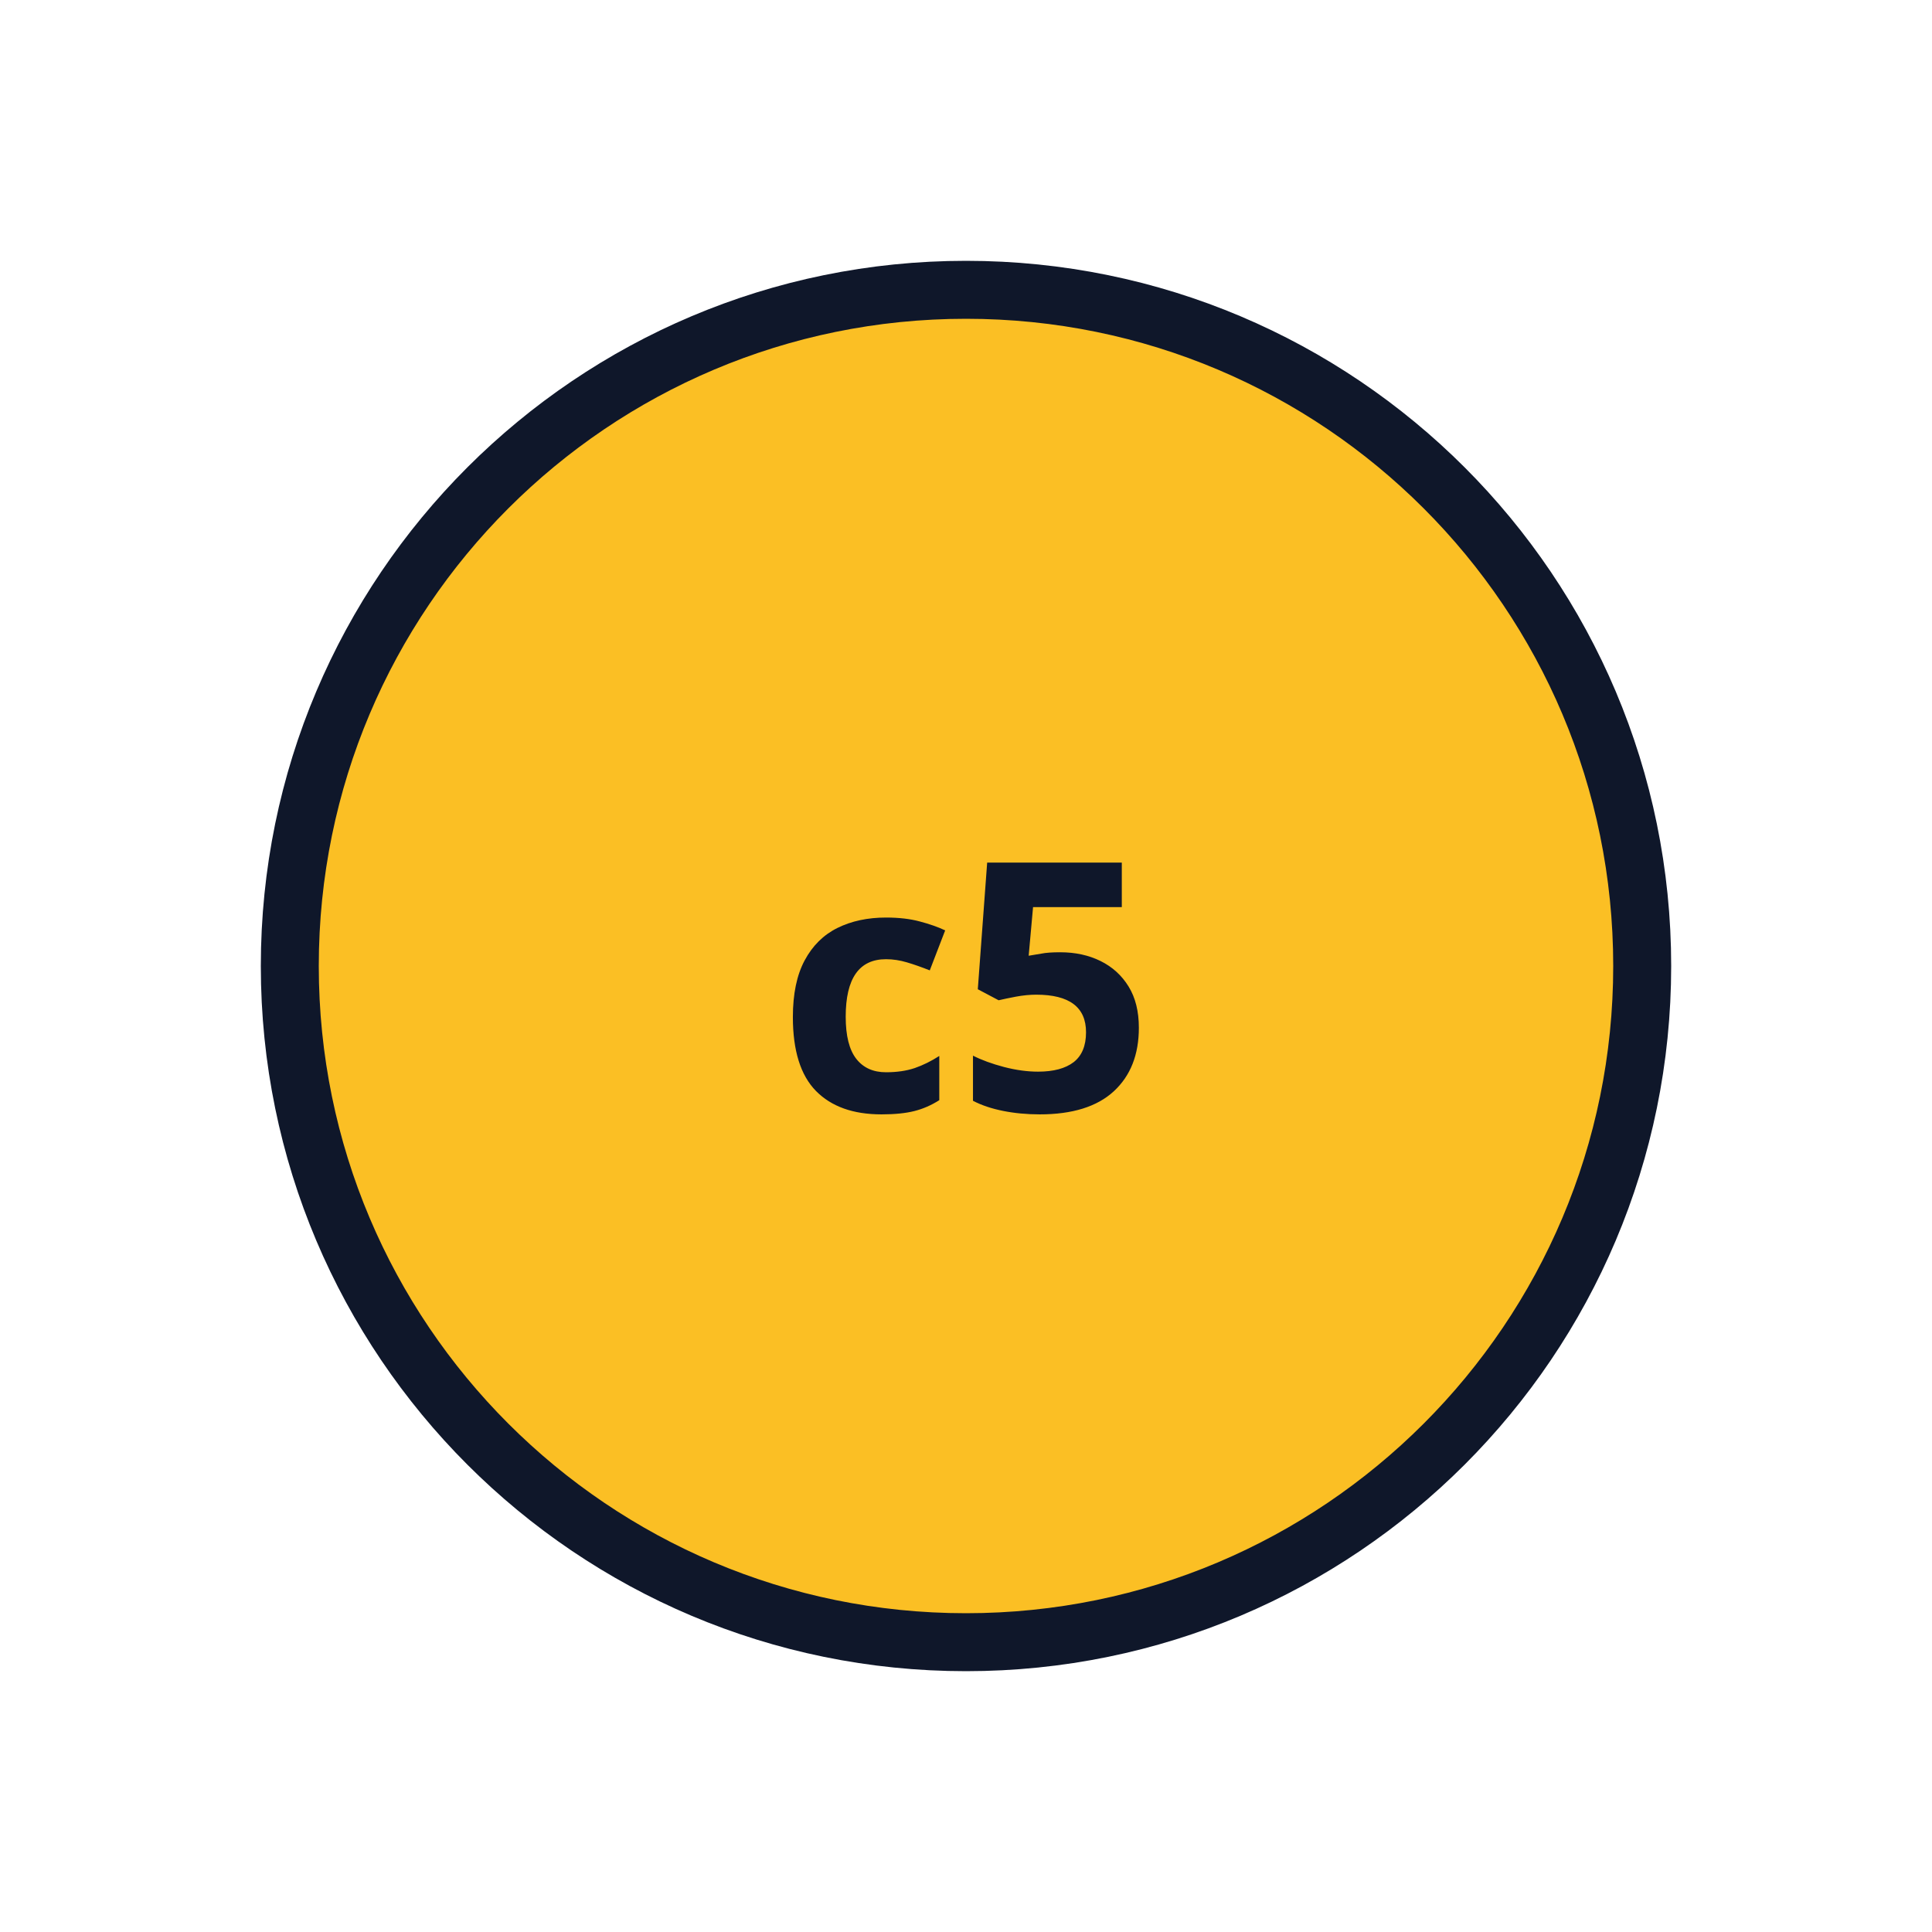
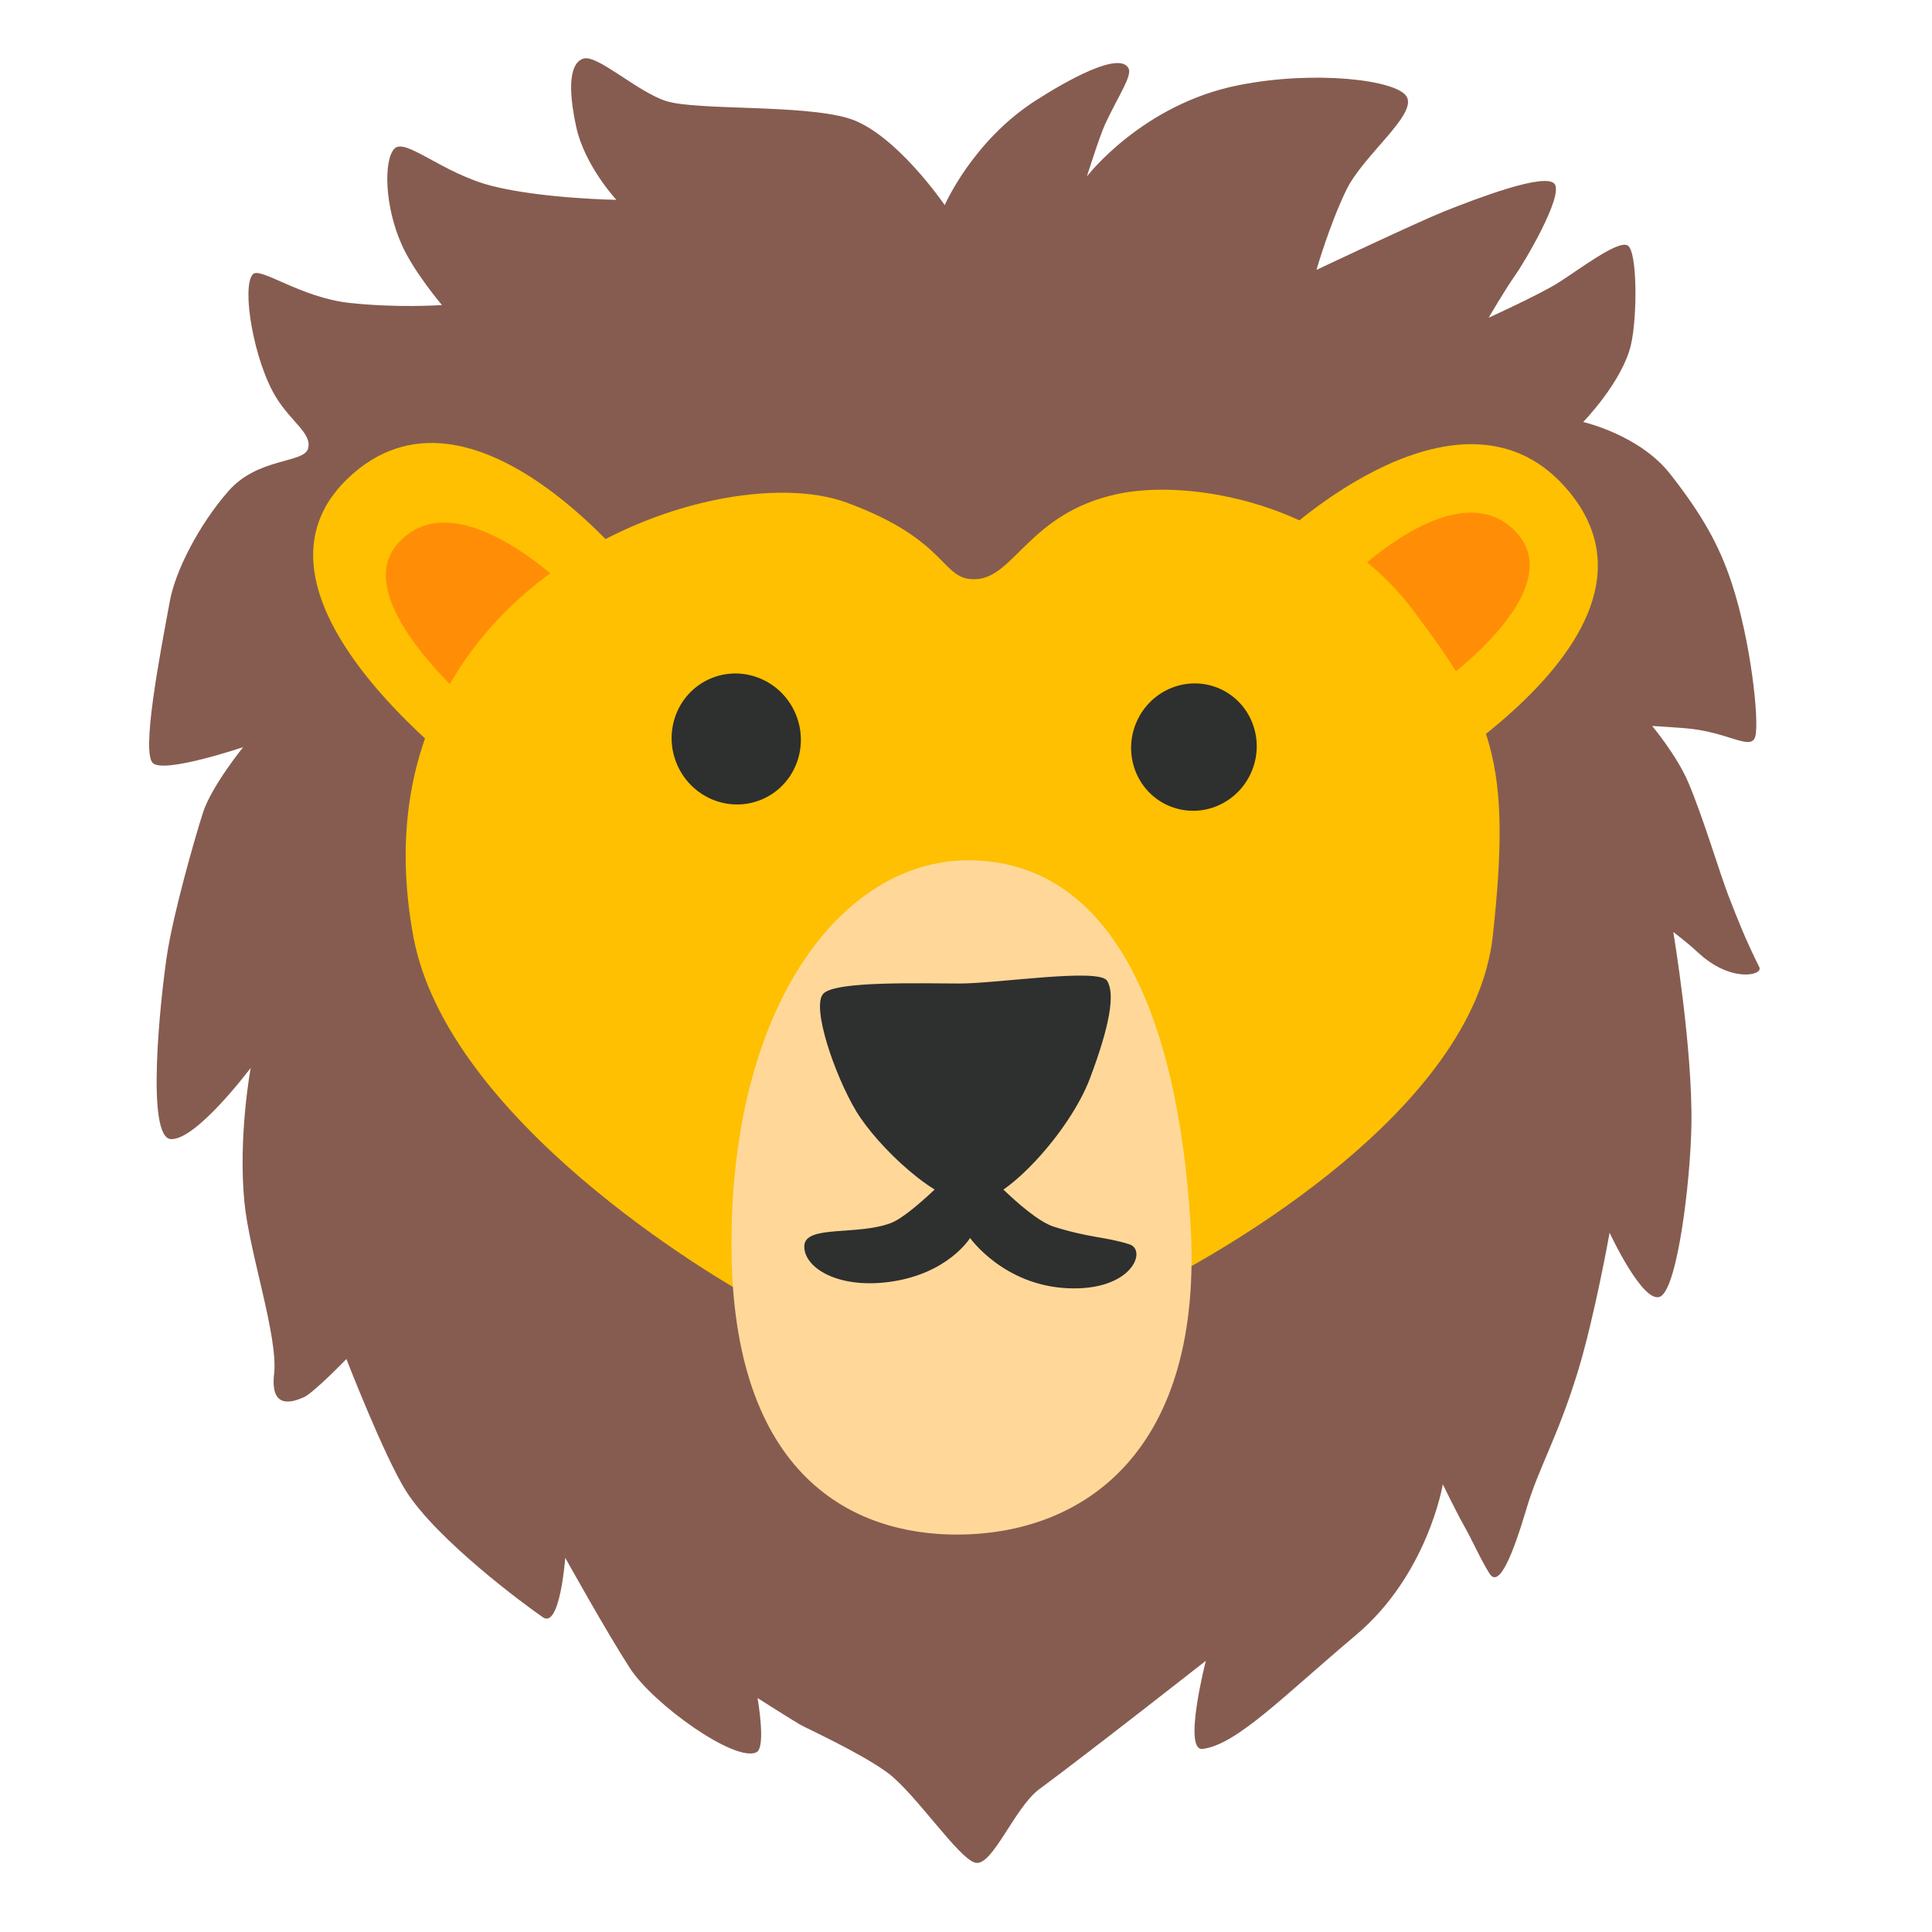
- <svg xmlns="http://www.w3.org/2000/svg" viewBox="0 0 200 200" role="img" aria-label="cat stage 5">
-   <circle cx="100" cy="100" r="70" fill="#fbbf24" stroke="#0f172a" stroke-width="6" />
-   <text x="100" y="115" font-size="36" font-family="system-ui, sans-serif" font-weight="700" text-anchor="middle" fill="#0f172a">c5</text>
+ <svg xmlns="http://www.w3.org/2000/svg" version="1.1" id="Layer_2" x="0px" y="0px" viewBox="0 0 128 128" style="enable-background:new 0 0 128 128;" xml:space="preserve">
+   <path style="fill:#865C50;" d="M62.59,13.59c0,0,1.83-4.22,5.98-6.9c2.02-1.3,5.55-3.31,6.19-2.18c0.28,0.49-0.63,1.76-1.55,3.73  c-0.37,0.81-1.2,3.45-1.2,3.45s3.66-4.79,10.07-6.05c5.04-1,10.49-0.35,11.12,0.77c0.68,1.21-2.89,3.87-4.01,6.19  s-1.97,5.28-1.97,5.28s6.75-3.19,8.45-3.87c2.11-0.84,6.69-2.6,7.32-1.83s-2.02,5.24-2.6,6.05c-0.7,0.99-1.76,2.82-1.76,2.82  s3.24-1.48,4.5-2.25c1.27-0.77,4.08-2.96,4.72-2.53c0.63,0.42,0.63,4.7,0.21,6.55c-0.56,2.46-3.17,5.14-3.17,5.14  s3.73,0.84,5.77,3.45s3.23,4.64,4.08,7.25c1.27,3.87,1.83,9.15,1.55,10.14c-0.28,0.99-1.83-0.35-4.72-0.56  c-1.71-0.13-2.11-0.14-2.11-0.14s1.63,1.94,2.39,3.73c0.99,2.32,2.07,5.98,2.67,7.53c0.63,1.62,1.13,2.89,2.04,4.72  c0.27,0.54-1.9,1.06-4.08-0.99c-0.73-0.68-1.62-1.34-1.62-1.34s1.29,7.67,1.2,12.81c-0.07,3.8-0.92,10.7-2.04,11.33  c-1.13,0.63-3.38-4.22-3.38-4.22s-0.98,5.52-2.11,9.22c-1.34,4.36-2.61,6.4-3.38,9.01c-0.92,3.1-1.83,5.35-2.46,4.36  c-0.55-0.85-1.13-2.18-1.69-3.17c-0.43-0.75-1.41-2.75-1.41-2.75s-0.99,5.98-5.77,10s-7.88,7.25-10.14,7.53  c-1.33,0.17,0.21-5.84,0.21-5.84s-7.46,5.86-11.05,8.52c-1.62,1.2-3.1,5.14-4.22,4.86c-1.13-0.28-4.01-4.65-5.84-5.98  s-5.28-2.89-5.77-3.17c-0.49-0.28-2.82-1.76-2.82-1.76s0.58,3.27-0.07,3.59c-1.41,0.7-6.83-3.17-8.38-5.56  c-1.55-2.39-4.29-7.32-4.29-7.32s-0.35,4.72-1.48,3.94c-1.2-0.82-7.04-5.14-9.08-8.38c-1.44-2.29-3.94-8.73-3.94-8.73  s-2.18,2.25-2.82,2.53s-2.25,0.92-1.97-1.55c0.28-2.46-1.65-8.04-1.97-11.4c-0.42-4.36,0.42-8.87,0.42-8.87s-3.59,4.79-5.28,4.72  s-0.7-9.29-0.28-12.11c0.42-2.82,1.83-7.74,2.39-9.5c0.56-1.76,2.67-4.36,2.67-4.36s-5.21,1.76-5.98,1.06s0.42-6.97,1.13-10.77  c0.36-1.95,1.9-5,3.87-7.25s5-1.83,5.28-2.82c0.28-0.99-1.12-1.77-2.11-3.38c-1.48-2.39-2.32-7.32-1.55-8.17  c0.48-0.52,3.17,1.55,6.41,1.9s6.12,0.14,6.12,0.14s-1.87-2.2-2.67-4.01c-1.13-2.53-1.2-5.56-0.49-6.34s3.17,1.62,6.48,2.46  c3.31,0.84,8.24,0.92,8.24,0.92s-2.11-2.25-2.67-4.86c-0.56-2.6-0.42-4.22,0.49-4.5c0.92-0.28,3.6,2.23,5.49,2.82  c2.04,0.63,8.94,0.21,12.04,1.13S62.59,13.59,62.59,13.59z" />
+   <path style="fill:#FEC000;" d="M84.83,35.56c0,0,12.11-11.54,19.15-2.96c8.35,10.19-13.8,21.4-13.8,21.4L84.83,35.56z" />
+   <path style="fill:#FEC000;" d="M42.6,38.51c0,0-11.29-14.8-19.59-6.78s8.89,20.29,8.89,20.29L42.6,38.51z" />
+   <path style="fill:#FF8E06;" d="M95.25,45.41c0,0,8.87-6.19,5.21-10.14c-3.91-4.21-11.12,3.1-11.12,3.1L95.25,45.41z" />
+   <path style="fill:#FF8E06;" d="M37.44,38.87c0,0-7.35-7.28-11.15-2.78c-3.42,4.05,6.34,11.83,6.34,11.83L37.44,38.87z" />
+   <path style="fill:#FEC000;" d="M64.7,89.47c0,0,7.18-1.97,11.68-4.22c4.5-2.25,21.26-11.68,22.52-23.23  c1.27-11.54,0-14.64-5.35-21.68s-14.73-8.66-19.57-7.6c-5.77,1.27-6.76,5.48-9.29,5.63c-2.39,0.14-1.69-2.53-8.59-5.07  c-8.83-3.25-33,5.45-28.72,28.72c2.25,12.25,20.1,22.7,22.38,23.93C55.27,88.91,64.7,89.47,64.7,89.47z" />
+   <ellipse transform="matrix(0.3698 -0.9291 0.9291 0.3698 3.8589 104.6836)" style="fill:#2E2F2F;" cx="79.1" cy="49.5" rx="4.23" ry="4.15" />
+   <ellipse transform="matrix(0.9263 -0.3767 0.3767 0.9263 -14.8496 21.9828)" style="fill:#2E2F2F;" cx="48.78" cy="48.96" rx="4.27" ry="4.35" />
+   <path style="fill:#FFD899;" d="M64.51,57c-8.54-0.26-16.05,9.39-16.05,25.43c0,15.58,8.26,19.24,14.92,19.24  c8.45,0,16.42-5.54,15.49-20.65C78,67.04,73.61,57.28,64.51,57z" />
+   <path style="fill:#2E2F2F;" d="M54.56,65.82c-0.84,0.84,0.75,5.44,2.16,7.79s5.44,6.19,7.7,6.1c2.25-0.09,6.48-4.79,7.79-8.26  c1.31-3.47,1.69-5.63,1.13-6.48s-7.23,0.19-9.76,0.19S55.41,64.98,54.56,65.82z" />
+   <path style="fill:#2E2F2F;" d="M64.23,76.48c0,0-3.63,3.95-5.21,4.55c-2.21,0.84-5.63,0.12-5.73,1.48  c-0.09,1.41,2.11,2.89,5.63,2.42c3.89-0.52,5.35-2.91,5.35-2.91s2.21,3.14,6.48,3.33c4.27,0.19,5.26-2.53,4.08-2.91  c-1.6-0.51-2.6-0.41-5.02-1.17C67.89,80.65,64.23,76.48,64.23,76.48z" />
</svg>
